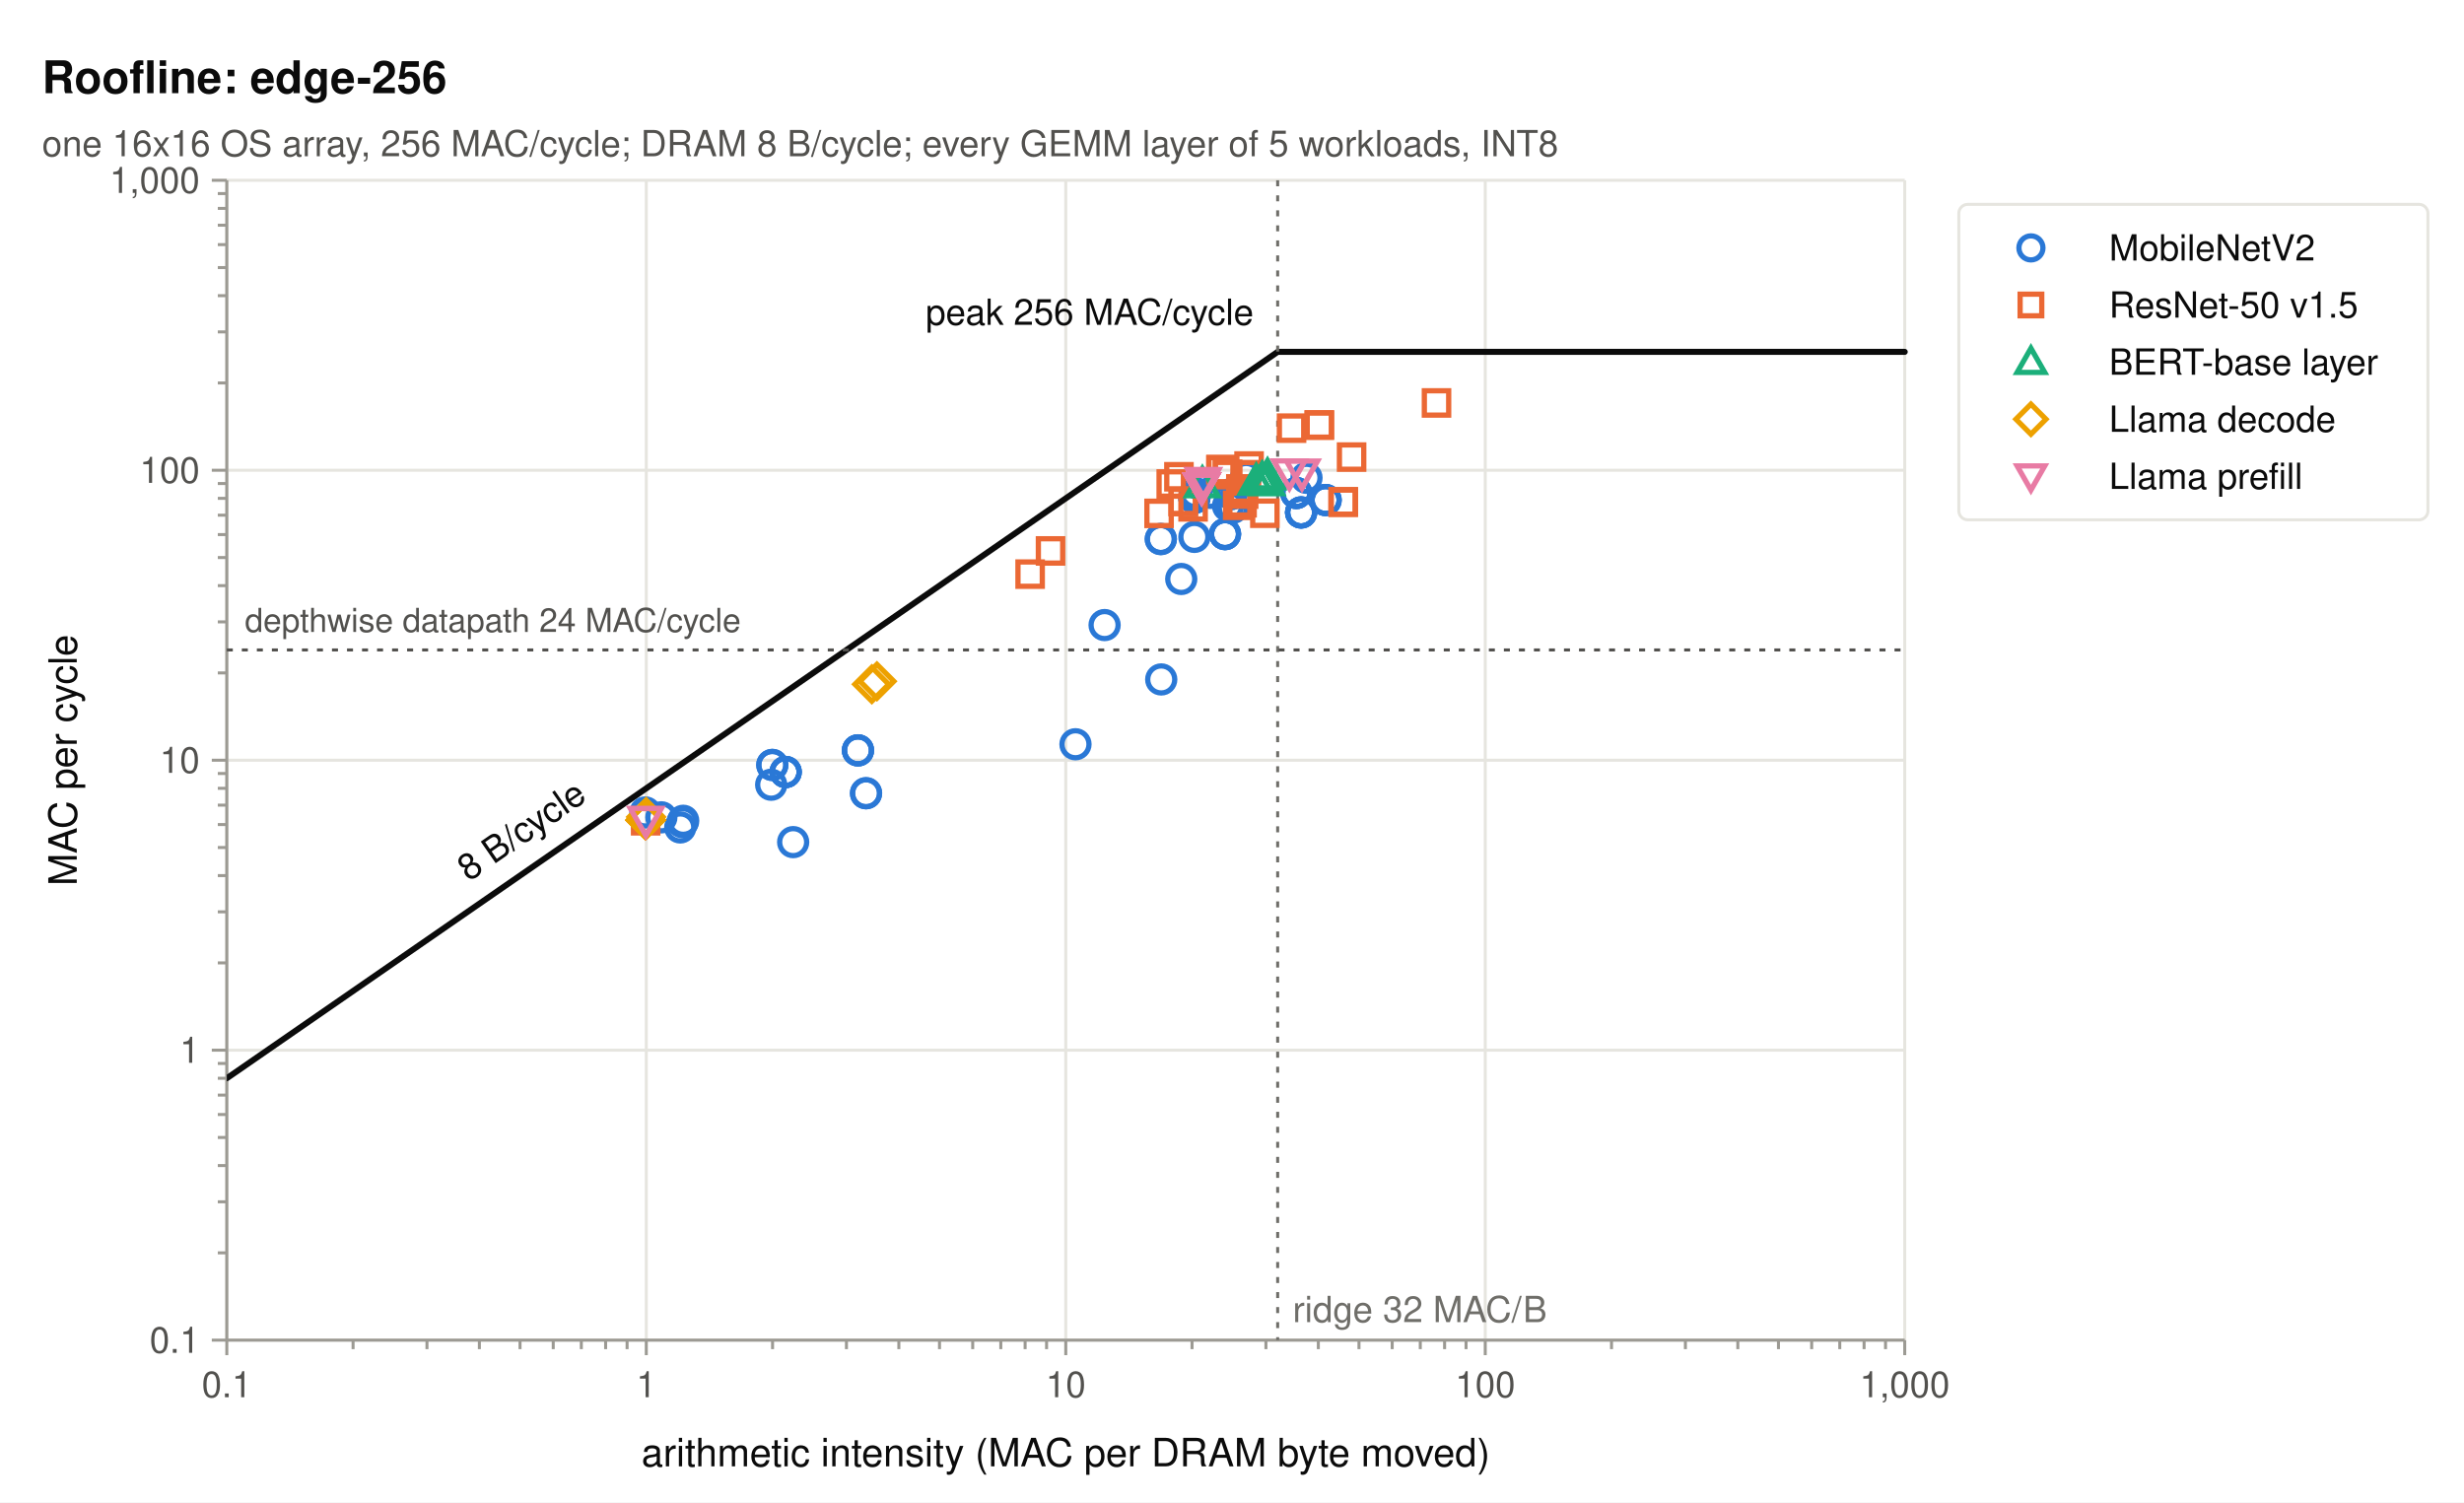
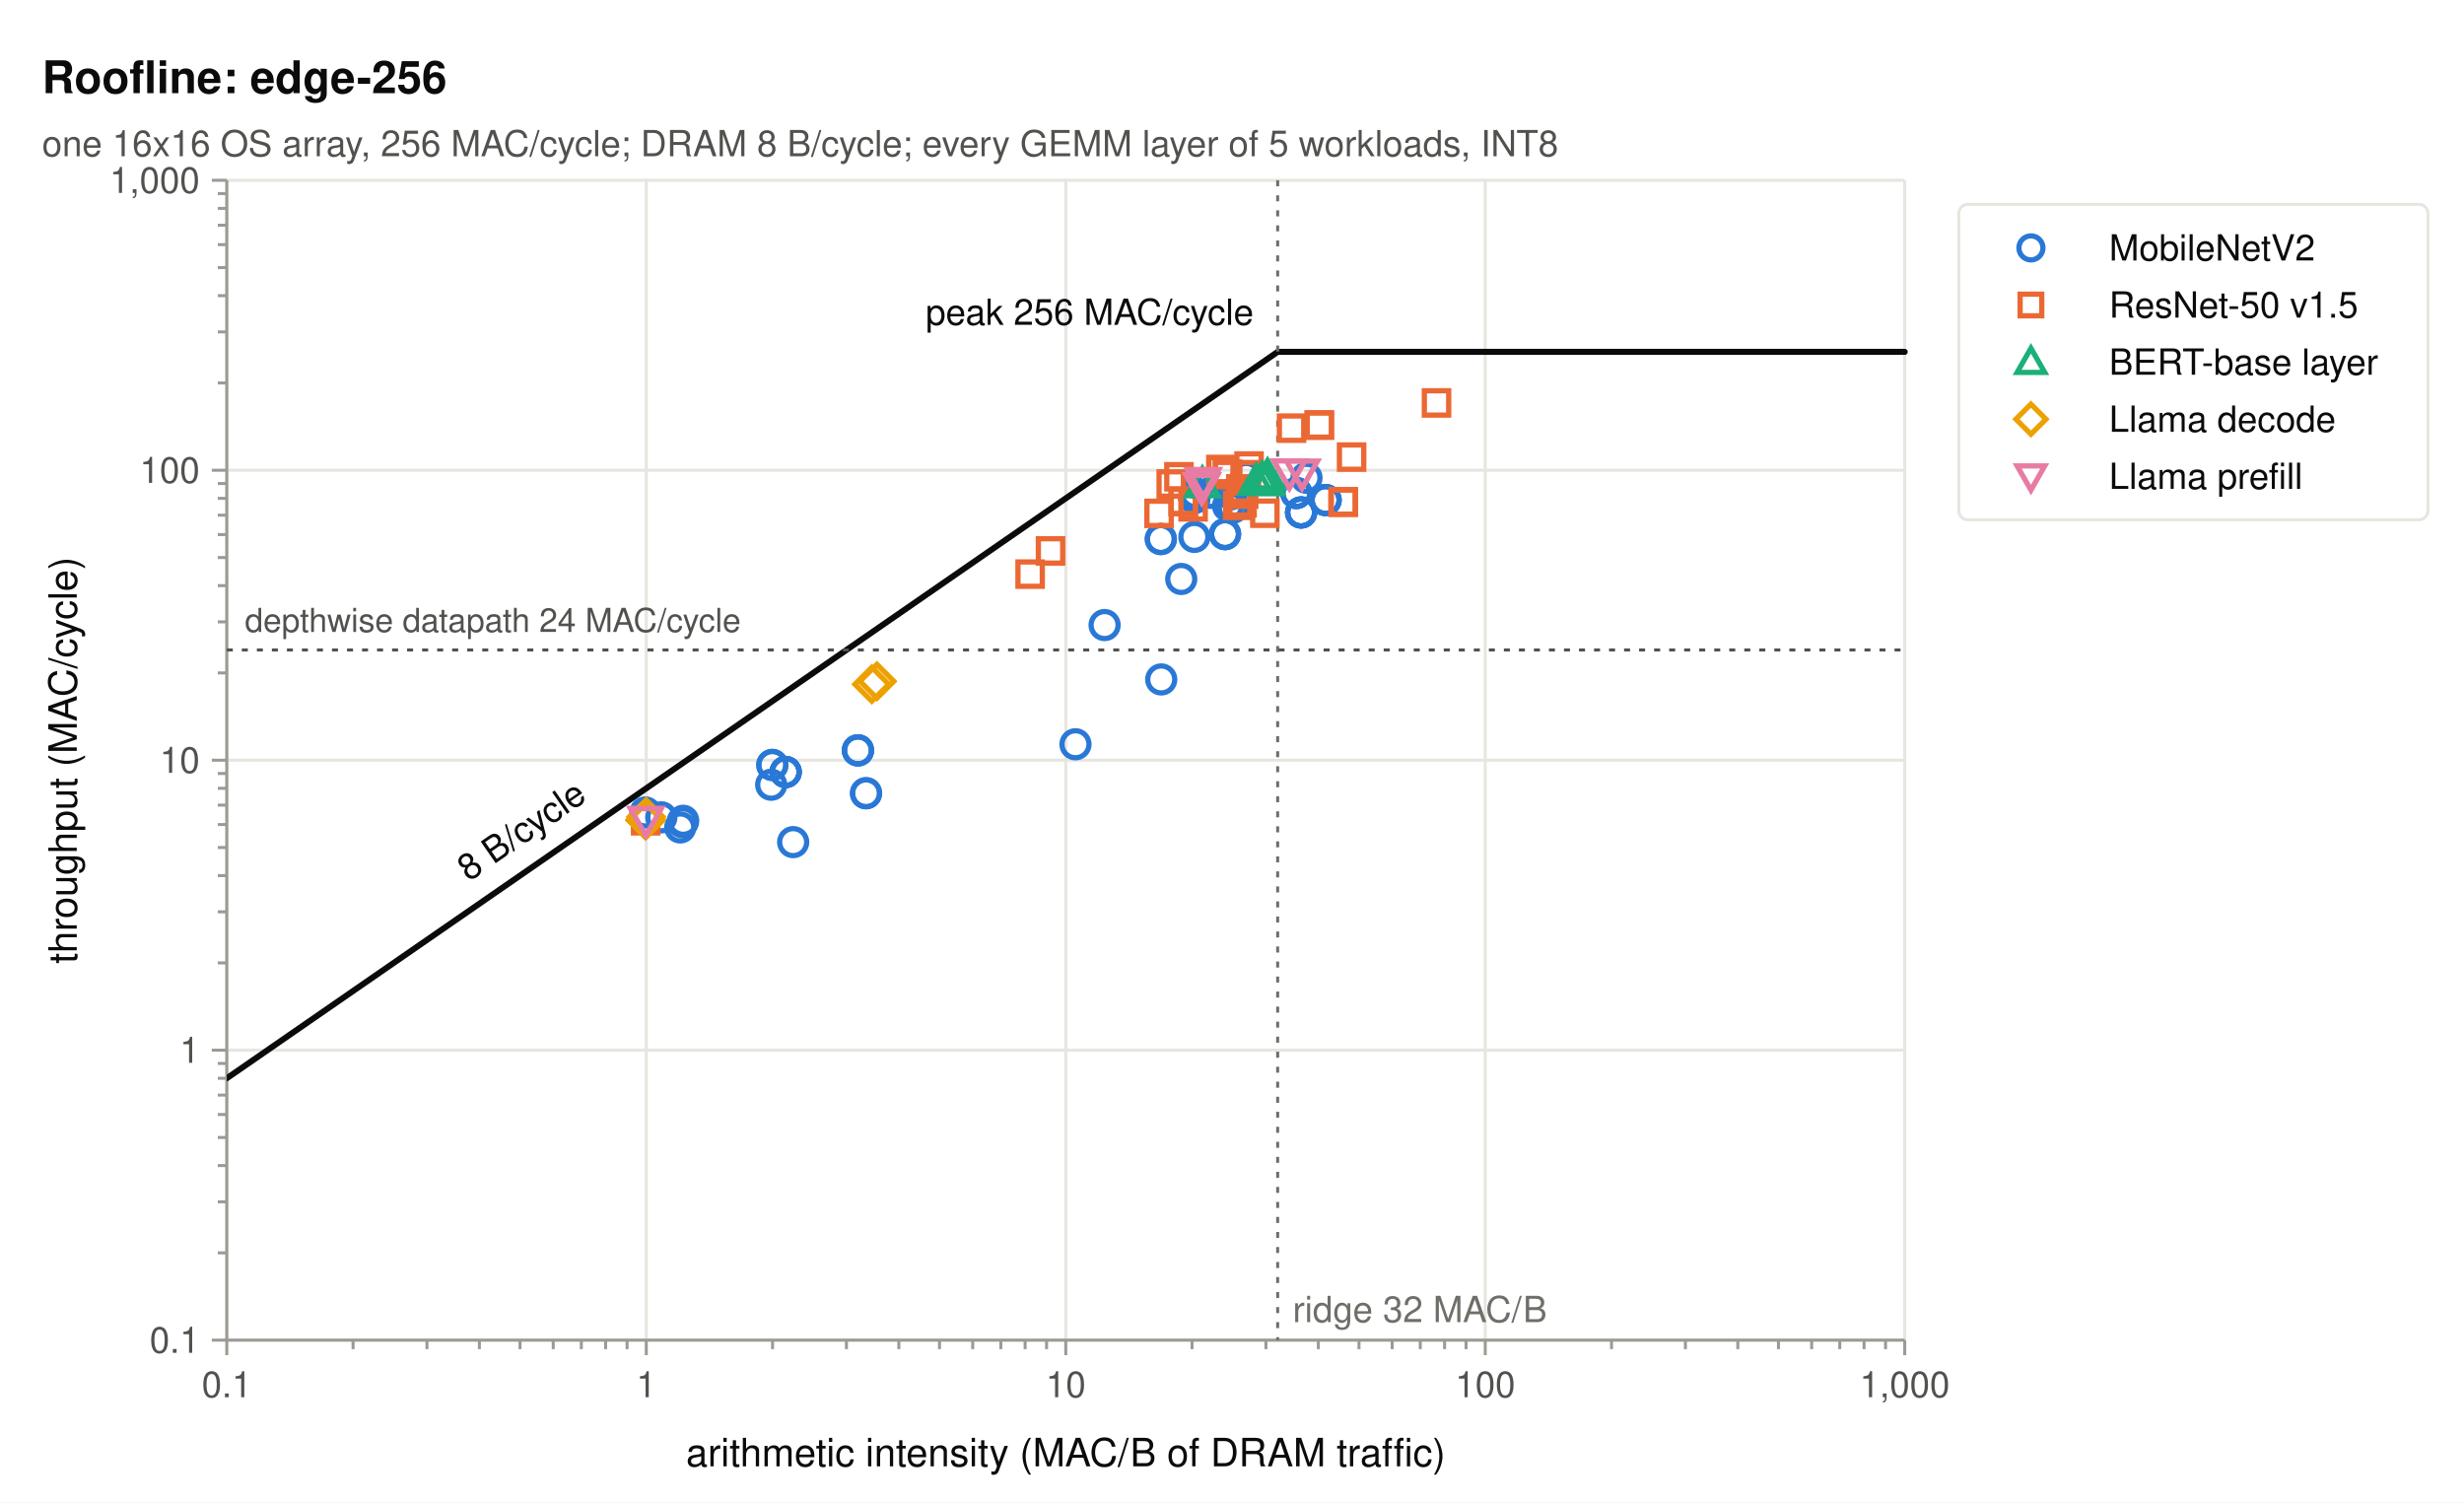
<svg xmlns="http://www.w3.org/2000/svg" width="820" height="500" viewBox="0 0 820 500" font-family="system-ui, -apple-system, 'Segoe UI', Helvetica, Arial, sans-serif">
  <rect width="820" height="500" fill="#ffffff" />
  <defs>
    <clipPath id="roofline-plot">
      <rect x="75.48" y="58" width="560.4" height="388" />
    </clipPath>
  </defs>
  <text x="14" y="31" font-size="15" fill="#0b0b0b" font-weight="600">Roofline: edge-256</text>
  <text x="14" y="52" font-size="12" fill="#52514e">one 16x16 OS array, 256 MAC/cycle; DRAM 8 B/cycle; every GEMM layer of 5 workloads, INT8</text>
  <g stroke="#e6e5df" stroke-width="1" fill="none">
    <line x1="75.48" y1="446" x2="633.88" y2="446" />
    <line x1="75.48" y1="349.5" x2="633.88" y2="349.5" />
    <line x1="75.48" y1="253" x2="633.88" y2="253" />
    <line x1="75.48" y1="156.5" x2="633.88" y2="156.5" />
    <line x1="75.48" y1="60" x2="633.88" y2="60" />
    <line x1="75.48" y1="60" x2="75.48" y2="446" />
    <line x1="215.08" y1="60" x2="215.08" y2="446" />
    <line x1="354.68" y1="60" x2="354.68" y2="446" />
    <line x1="494.28" y1="60" x2="494.28" y2="446" />
    <line x1="633.88" y1="60" x2="633.88" y2="446" />
  </g>
  <g stroke="#9c9a93" stroke-width="1" fill="none">
    <line x1="75.48" y1="446" x2="633.88" y2="446" />
    <line x1="75.48" y1="60" x2="75.48" y2="446" />
    <line x1="117.5" y1="446" x2="117.5" y2="449" />
    <line x1="142.09" y1="446" x2="142.09" y2="449" />
    <line x1="159.53" y1="446" x2="159.53" y2="449" />
    <line x1="173.06" y1="446" x2="173.06" y2="449" />
    <line x1="184.11" y1="446" x2="184.11" y2="449" />
    <line x1="193.46" y1="446" x2="193.46" y2="449" />
    <line x1="201.55" y1="446" x2="201.55" y2="449" />
    <line x1="208.69" y1="446" x2="208.69" y2="449" />
    <line x1="257.1" y1="446" x2="257.1" y2="449" />
    <line x1="281.69" y1="446" x2="281.69" y2="449" />
    <line x1="299.13" y1="446" x2="299.13" y2="449" />
    <line x1="312.66" y1="446" x2="312.66" y2="449" />
    <line x1="323.71" y1="446" x2="323.71" y2="449" />
    <line x1="333.06" y1="446" x2="333.06" y2="449" />
    <line x1="341.15" y1="446" x2="341.15" y2="449" />
    <line x1="348.29" y1="446" x2="348.29" y2="449" />
    <line x1="396.7" y1="446" x2="396.7" y2="449" />
    <line x1="421.29" y1="446" x2="421.29" y2="449" />
    <line x1="438.73" y1="446" x2="438.73" y2="449" />
    <line x1="452.26" y1="446" x2="452.26" y2="449" />
    <line x1="463.31" y1="446" x2="463.31" y2="449" />
    <line x1="472.66" y1="446" x2="472.66" y2="449" />
    <line x1="480.75" y1="446" x2="480.75" y2="449" />
    <line x1="487.89" y1="446" x2="487.89" y2="449" />
    <line x1="536.3" y1="446" x2="536.3" y2="449" />
    <line x1="560.89" y1="446" x2="560.89" y2="449" />
    <line x1="578.33" y1="446" x2="578.33" y2="449" />
    <line x1="591.86" y1="446" x2="591.86" y2="449" />
    <line x1="602.91" y1="446" x2="602.91" y2="449" />
    <line x1="612.26" y1="446" x2="612.26" y2="449" />
    <line x1="620.35" y1="446" x2="620.35" y2="449" />
    <line x1="627.49" y1="446" x2="627.49" y2="449" />
    <line x1="72.48" y1="416.95" x2="75.48" y2="416.95" />
    <line x1="72.48" y1="399.96" x2="75.48" y2="399.96" />
    <line x1="72.48" y1="387.9" x2="75.48" y2="387.9" />
    <line x1="72.48" y1="378.55" x2="75.48" y2="378.55" />
    <line x1="72.48" y1="370.91" x2="75.48" y2="370.91" />
    <line x1="72.48" y1="364.45" x2="75.48" y2="364.45" />
    <line x1="72.48" y1="358.85" x2="75.48" y2="358.85" />
    <line x1="72.48" y1="353.92" x2="75.48" y2="353.92" />
    <line x1="72.48" y1="320.45" x2="75.48" y2="320.45" />
    <line x1="72.48" y1="303.46" x2="75.48" y2="303.46" />
    <line x1="72.48" y1="291.4" x2="75.48" y2="291.4" />
    <line x1="72.48" y1="282.05" x2="75.48" y2="282.05" />
    <line x1="72.48" y1="274.41" x2="75.48" y2="274.41" />
    <line x1="72.48" y1="267.95" x2="75.48" y2="267.95" />
    <line x1="72.48" y1="262.35" x2="75.48" y2="262.35" />
    <line x1="72.48" y1="257.42" x2="75.48" y2="257.42" />
    <line x1="72.48" y1="223.95" x2="75.48" y2="223.95" />
    <line x1="72.48" y1="206.96" x2="75.48" y2="206.96" />
    <line x1="72.48" y1="194.9" x2="75.48" y2="194.9" />
    <line x1="72.48" y1="185.55" x2="75.48" y2="185.55" />
    <line x1="72.48" y1="177.91" x2="75.48" y2="177.91" />
    <line x1="72.48" y1="171.45" x2="75.48" y2="171.45" />
    <line x1="72.48" y1="165.85" x2="75.48" y2="165.85" />
    <line x1="72.48" y1="160.92" x2="75.48" y2="160.92" />
    <line x1="72.48" y1="127.45" x2="75.48" y2="127.45" />
    <line x1="72.48" y1="110.46" x2="75.48" y2="110.46" />
    <line x1="72.48" y1="98.4" x2="75.48" y2="98.4" />
    <line x1="72.48" y1="89.05" x2="75.48" y2="89.05" />
    <line x1="72.48" y1="81.41" x2="75.48" y2="81.41" />
    <line x1="72.48" y1="74.95" x2="75.48" y2="74.95" />
    <line x1="72.48" y1="69.35" x2="75.48" y2="69.35" />
    <line x1="72.48" y1="64.42" x2="75.48" y2="64.42" />
    <line x1="75.48" y1="446" x2="75.48" y2="451" />
    <line x1="215.08" y1="446" x2="215.08" y2="451" />
    <line x1="354.68" y1="446" x2="354.68" y2="451" />
    <line x1="494.28" y1="446" x2="494.28" y2="451" />
    <line x1="633.88" y1="446" x2="633.88" y2="451" />
    <line x1="70.48" y1="446" x2="75.48" y2="446" />
    <line x1="70.48" y1="349.5" x2="75.48" y2="349.5" />
    <line x1="70.48" y1="253" x2="75.48" y2="253" />
    <line x1="70.48" y1="156.5" x2="75.48" y2="156.5" />
    <line x1="70.48" y1="60" x2="75.48" y2="60" />
  </g>
  <g style="font-variant-numeric: tabular-nums">
    <text x="75.48" y="465" font-size="12" fill="#52514e" text-anchor="middle">0.1</text>
    <text x="215.08" y="465" font-size="12" fill="#52514e" text-anchor="middle">1</text>
    <text x="354.68" y="465" font-size="12" fill="#52514e" text-anchor="middle">10</text>
    <text x="494.28" y="465" font-size="12" fill="#52514e" text-anchor="middle">100</text>
    <text x="633.88" y="465" font-size="12" fill="#52514e" text-anchor="middle">1,000</text>
    <text x="66.48" y="450.2" font-size="12" fill="#52514e" text-anchor="end">0.1</text>
    <text x="66.48" y="353.7" font-size="12" fill="#52514e" text-anchor="end">1</text>
    <text x="66.48" y="257.2" font-size="12" fill="#52514e" text-anchor="end">10</text>
    <text x="66.48" y="160.7" font-size="12" fill="#52514e" text-anchor="end">100</text>
    <text x="66.48" y="64.2" font-size="12" fill="#52514e" text-anchor="end">1,000</text>
  </g>
-   <text x="354.68" y="488" font-size="13" fill="#0b0b0b" text-anchor="middle">arithmetic intensity (MAC per DRAM byte moved)</text>
-   <text x="21.2" y="253" font-size="13" fill="#0b0b0b" text-anchor="middle" dominant-baseline="middle" transform="rotate(-90 21.2 253)">MAC per cycle</text>
+   <text x="354.68" y="488" font-size="13" fill="#0b0b0b" text-anchor="middle">arithmetic intensity (MAC/B of DRAM traffic)</text>
+   <text x="21.2" y="253" font-size="13" fill="#0b0b0b" text-anchor="middle" dominant-baseline="middle" transform="rotate(-90 21.2 253)">throughput (MAC/cycle)</text>
  <g clip-path="url(#roofline-plot)">
    <path d="M75.48,358.85 L425.2,117.1 L633.88,117.1" fill="none" stroke="#0b0b0b" stroke-width="2" stroke-linejoin="round" stroke-linecap="round" />
    <line x1="425.2" y1="60" x2="425.2" y2="446" stroke="#6f6e69" stroke-width="1" stroke-dasharray="2 3" />
    <circle cx="386.45" cy="226.12" r="4.5" fill="none" stroke="#2a78d6" stroke-width="1.75" />
    <circle cx="263.96" cy="280.26" r="4.5" fill="none" stroke="#2a78d6" stroke-width="1.75" />
    <circle cx="357.91" cy="247.69" r="4.5" fill="none" stroke="#2a78d6" stroke-width="1.75" />
    <circle cx="367.6" cy="208.02" r="4.5" fill="none" stroke="#2a78d6" stroke-width="1.75" />
    <circle cx="227.14" cy="273.64" r="4.5" fill="none" stroke="#2a78d6" stroke-width="1.75" />
    <circle cx="393.11" cy="192.68" r="4.5" fill="none" stroke="#2a78d6" stroke-width="1.75" />
    <circle cx="386.31" cy="179.4" r="4.5" fill="none" stroke="#2a78d6" stroke-width="1.75" />
    <circle cx="256.64" cy="261.16" r="4.5" fill="none" stroke="#2a78d6" stroke-width="1.75" />
    <circle cx="397.48" cy="178.68" r="4.5" fill="none" stroke="#2a78d6" stroke-width="1.75" />
    <circle cx="386.31" cy="179.4" r="4.5" fill="none" stroke="#2a78d6" stroke-width="1.75" />
    <circle cx="227.36" cy="273.16" r="4.5" fill="none" stroke="#2a78d6" stroke-width="1.75" />
    <circle cx="410.28" cy="168.99" r="4.5" fill="none" stroke="#2a78d6" stroke-width="1.75" />
    <circle cx="407.68" cy="177.75" r="4.5" fill="none" stroke="#2a78d6" stroke-width="1.75" />
    <circle cx="257.02" cy="254.57" r="4.5" fill="none" stroke="#2a78d6" stroke-width="1.75" />
    <circle cx="412.58" cy="163.37" r="4.5" fill="none" stroke="#2a78d6" stroke-width="1.75" />
    <circle cx="407.68" cy="177.75" r="4.5" fill="none" stroke="#2a78d6" stroke-width="1.75" />
    <circle cx="257.02" cy="254.57" r="4.5" fill="none" stroke="#2a78d6" stroke-width="1.75" />
    <circle cx="412.58" cy="163.37" r="4.5" fill="none" stroke="#2a78d6" stroke-width="1.75" />
    <circle cx="407.68" cy="177.75" r="4.5" fill="none" stroke="#2a78d6" stroke-width="1.75" />
    <circle cx="220.09" cy="272.01" r="4.5" fill="none" stroke="#2a78d6" stroke-width="1.75" />
    <circle cx="434.79" cy="159.02" r="4.5" fill="none" stroke="#2a78d6" stroke-width="1.75" />
    <circle cx="433" cy="170.55" r="4.5" fill="none" stroke="#2a78d6" stroke-width="1.75" />
    <circle cx="261.45" cy="256.92" r="4.5" fill="none" stroke="#2a78d6" stroke-width="1.75" />
    <circle cx="441.15" cy="166.41" r="4.5" fill="none" stroke="#2a78d6" stroke-width="1.75" />
    <circle cx="433" cy="170.55" r="4.5" fill="none" stroke="#2a78d6" stroke-width="1.75" />
    <circle cx="261.45" cy="256.92" r="4.5" fill="none" stroke="#2a78d6" stroke-width="1.75" />
    <circle cx="441.15" cy="166.41" r="4.5" fill="none" stroke="#2a78d6" stroke-width="1.75" />
    <circle cx="433" cy="170.55" r="4.5" fill="none" stroke="#2a78d6" stroke-width="1.75" />
    <circle cx="261.45" cy="256.92" r="4.5" fill="none" stroke="#2a78d6" stroke-width="1.75" />
    <circle cx="441.15" cy="166.41" r="4.5" fill="none" stroke="#2a78d6" stroke-width="1.75" />
    <circle cx="433" cy="170.55" r="4.5" fill="none" stroke="#2a78d6" stroke-width="1.75" />
    <circle cx="261.45" cy="256.92" r="4.5" fill="none" stroke="#2a78d6" stroke-width="1.75" />
    <circle cx="397.8" cy="164.09" r="4.5" fill="none" stroke="#2a78d6" stroke-width="1.75" />
    <circle cx="397.49" cy="165.66" r="4.5" fill="none" stroke="#2a78d6" stroke-width="1.75" />
    <circle cx="288.21" cy="263.99" r="4.5" fill="none" stroke="#2a78d6" stroke-width="1.75" />
    <circle cx="399.03" cy="161.1" r="4.5" fill="none" stroke="#2a78d6" stroke-width="1.75" />
    <circle cx="397.49" cy="165.66" r="4.5" fill="none" stroke="#2a78d6" stroke-width="1.75" />
    <circle cx="288.21" cy="263.99" r="4.5" fill="none" stroke="#2a78d6" stroke-width="1.75" />
    <circle cx="399.03" cy="161.1" r="4.5" fill="none" stroke="#2a78d6" stroke-width="1.75" />
    <circle cx="397.49" cy="165.66" r="4.5" fill="none" stroke="#2a78d6" stroke-width="1.75" />
    <circle cx="226.38" cy="275.37" r="4.5" fill="none" stroke="#2a78d6" stroke-width="1.75" />
    <circle cx="408.68" cy="168.36" r="4.5" fill="none" stroke="#2a78d6" stroke-width="1.75" />
    <circle cx="431.4" cy="164.08" r="4.5" fill="none" stroke="#2a78d6" stroke-width="1.75" />
    <circle cx="285.52" cy="249.72" r="4.5" fill="none" stroke="#2a78d6" stroke-width="1.75" />
    <circle cx="409.8" cy="164.4" r="4.5" fill="none" stroke="#2a78d6" stroke-width="1.75" />
    <circle cx="431.4" cy="164.08" r="4.5" fill="none" stroke="#2a78d6" stroke-width="1.75" />
    <circle cx="285.52" cy="249.72" r="4.5" fill="none" stroke="#2a78d6" stroke-width="1.75" />
    <circle cx="409.8" cy="164.4" r="4.5" fill="none" stroke="#2a78d6" stroke-width="1.75" />
    <circle cx="431.4" cy="164.08" r="4.5" fill="none" stroke="#2a78d6" stroke-width="1.75" />
    <circle cx="285.52" cy="249.72" r="4.5" fill="none" stroke="#2a78d6" stroke-width="1.75" />
    <circle cx="414.7" cy="158.74" r="4.5" fill="none" stroke="#2a78d6" stroke-width="1.75" />
    <circle cx="402.78" cy="164.03" r="4.5" fill="none" stroke="#2a78d6" stroke-width="1.75" />
    <circle cx="214.78" cy="270.39" r="4.5" fill="none" stroke="#2a78d6" stroke-width="1.75" />
    <rect x="474.01" y="130.05" width="8.1" height="8.1" fill="none" stroke="#eb6834" stroke-width="1.75" />
    <rect x="416.89" y="166.75" width="8.1" height="8.1" fill="none" stroke="#eb6834" stroke-width="1.75" />
    <rect x="435.01" y="137.4" width="8.1" height="8.1" fill="none" stroke="#eb6834" stroke-width="1.75" />
    <rect x="442.97" y="163.01" width="8.1" height="8.1" fill="none" stroke="#eb6834" stroke-width="1.75" />
    <rect x="442.97" y="163.01" width="8.1" height="8.1" fill="none" stroke="#eb6834" stroke-width="1.75" />
    <rect x="445.75" y="148.07" width="8.1" height="8.1" fill="none" stroke="#eb6834" stroke-width="1.75" />
    <rect x="435.01" y="137.4" width="8.1" height="8.1" fill="none" stroke="#eb6834" stroke-width="1.75" />
    <rect x="442.97" y="163.01" width="8.1" height="8.1" fill="none" stroke="#eb6834" stroke-width="1.75" />
    <rect x="409.83" y="160.39" width="8.1" height="8.1" fill="none" stroke="#eb6834" stroke-width="1.75" />
    <rect x="388.29" y="154.62" width="8.1" height="8.1" fill="none" stroke="#eb6834" stroke-width="1.75" />
    <rect x="402.29" y="152.27" width="8.1" height="8.1" fill="none" stroke="#eb6834" stroke-width="1.75" />
    <rect x="408.9" y="158.66" width="8.1" height="8.1" fill="none" stroke="#eb6834" stroke-width="1.75" />
    <rect x="393" y="164.64" width="8.1" height="8.1" fill="none" stroke="#eb6834" stroke-width="1.75" />
    <rect x="425.77" y="138.44" width="8.1" height="8.1" fill="none" stroke="#eb6834" stroke-width="1.75" />
    <rect x="402.29" y="152.27" width="8.1" height="8.1" fill="none" stroke="#eb6834" stroke-width="1.75" />
    <rect x="409.3" y="163.28" width="8.1" height="8.1" fill="none" stroke="#eb6834" stroke-width="1.75" />
    <rect x="345.56" y="179.3" width="8.1" height="8.1" fill="none" stroke="#eb6834" stroke-width="1.75" />
    <rect x="404.46" y="153.83" width="8.1" height="8.1" fill="none" stroke="#eb6834" stroke-width="1.75" />
    <rect x="407.84" y="164.12" width="8.1" height="8.1" fill="none" stroke="#eb6834" stroke-width="1.75" />
    <rect x="389.75" y="162.84" width="8.1" height="8.1" fill="none" stroke="#eb6834" stroke-width="1.75" />
    <rect x="385.73" y="157.02" width="8.1" height="8.1" fill="none" stroke="#eb6834" stroke-width="1.75" />
    <rect x="404.46" y="153.83" width="8.1" height="8.1" fill="none" stroke="#eb6834" stroke-width="1.75" />
    <rect x="389.75" y="162.84" width="8.1" height="8.1" fill="none" stroke="#eb6834" stroke-width="1.75" />
    <rect x="338.77" y="187.02" width="8.1" height="8.1" fill="none" stroke="#eb6834" stroke-width="1.75" />
    <rect x="409.06" y="159.18" width="8.1" height="8.1" fill="none" stroke="#eb6834" stroke-width="1.75" />
    <rect x="410.76" y="153.93" width="8.1" height="8.1" fill="none" stroke="#eb6834" stroke-width="1.75" />
    <rect x="411.63" y="151.04" width="8.1" height="8.1" fill="none" stroke="#eb6834" stroke-width="1.75" />
    <rect x="381.68" y="166.8" width="8.1" height="8.1" fill="none" stroke="#eb6834" stroke-width="1.75" />
    <rect x="409.06" y="159.18" width="8.1" height="8.1" fill="none" stroke="#eb6834" stroke-width="1.75" />
    <rect x="210.82" y="269.1" width="8.1" height="8.1" fill="none" stroke="#eb6834" stroke-width="1.75" />
    <polygon points="420.06,154.51 425.23,163.56 414.88,163.56" fill="none" stroke="#1baf7a" stroke-width="1.75" />
    <polygon points="420.06,154.51 425.23,163.56 414.88,163.56" fill="none" stroke="#1baf7a" stroke-width="1.75" />
    <polygon points="420.06,154.51 425.23,163.56 414.88,163.56" fill="none" stroke="#1baf7a" stroke-width="1.75" />
    <polygon points="418.06,155.06 423.23,164.12 412.88,164.12" fill="none" stroke="#1baf7a" stroke-width="1.75" />
    <polygon points="421.52,155.24 426.7,164.3 416.35,164.3" fill="none" stroke="#1baf7a" stroke-width="1.75" />
    <polygon points="420.06,154.51 425.23,163.56 414.88,163.56" fill="none" stroke="#1baf7a" stroke-width="1.75" />
    <polygon points="421.82,153.29 427,162.35 416.65,162.35" fill="none" stroke="#1baf7a" stroke-width="1.75" />
    <polygon points="400.14,155.93 405.32,164.99 394.97,164.99" fill="none" stroke="#1baf7a" stroke-width="1.75" />
    <polygon points="214.9,267.3 220.53,272.93 214.9,278.55 209.28,272.93" fill="none" stroke="#eda100" stroke-width="1.75" />
    <polygon points="214.81,267.35 220.44,272.97 214.81,278.6 209.19,272.97" fill="none" stroke="#eda100" stroke-width="1.75" />
    <polygon points="214.81,267.35 220.44,272.97 214.81,278.6 209.19,272.97" fill="none" stroke="#eda100" stroke-width="1.75" />
    <polygon points="290.14,222.1 295.76,227.73 290.14,233.35 284.51,227.73" fill="none" stroke="#eda100" stroke-width="1.75" />
    <polygon points="291.83,221.1 297.46,226.73 291.83,232.35 286.21,226.73" fill="none" stroke="#eda100" stroke-width="1.75" />
    <polygon points="214.9,267.3 220.53,272.93 214.9,278.55 209.28,272.93" fill="none" stroke="#eda100" stroke-width="1.75" />
    <polygon points="214.92,267.29 220.55,272.91 214.92,278.54 209.3,272.91" fill="none" stroke="#eda100" stroke-width="1.75" />
    <polygon points="214.92,267.29 220.55,272.91 214.92,278.54 209.3,272.91" fill="none" stroke="#eda100" stroke-width="1.75" />
    <polygon points="215.01,266.25 220.64,271.88 215.01,277.5 209.39,271.88" fill="none" stroke="#eda100" stroke-width="1.75" />
    <polygon points="214.93,267.29 220.56,272.91 214.93,278.54 209.31,272.91" fill="none" stroke="#eda100" stroke-width="1.75" />
    <polygon points="399.91,167.07 405.09,158.01 394.74,158.01" fill="none" stroke="#e87ba4" stroke-width="1.75" />
    <polygon points="399.91,167.07 405.09,158.01 394.74,158.01" fill="none" stroke="#e87ba4" stroke-width="1.75" />
    <polygon points="399.91,167.07 405.09,158.01 394.74,158.01" fill="none" stroke="#e87ba4" stroke-width="1.75" />
    <polygon points="429.11,162.46 434.29,153.4 423.94,153.4" fill="none" stroke="#e87ba4" stroke-width="1.75" />
    <polygon points="433.29,162.5 438.47,153.44 428.12,153.44" fill="none" stroke="#e87ba4" stroke-width="1.75" />
    <polygon points="399.91,167.07 405.09,158.01 394.74,158.01" fill="none" stroke="#e87ba4" stroke-width="1.75" />
    <polygon points="399.91,167.07 405.09,158.01 394.74,158.01" fill="none" stroke="#e87ba4" stroke-width="1.75" />
    <polygon points="399.91,167.07 405.09,158.01 394.74,158.01" fill="none" stroke="#e87ba4" stroke-width="1.75" />
    <polygon points="400.44,165.29 405.61,156.23 395.26,156.23" fill="none" stroke="#e87ba4" stroke-width="1.75" />
    <polygon points="214.93,278.09 220.11,269.03 209.76,269.03" fill="none" stroke="#e87ba4" stroke-width="1.75" />
    <line x1="75.48" y1="216.31" x2="633.88" y2="216.31" stroke="#52514e" stroke-width="1" stroke-dasharray="2 3" />
  </g>
  <text x="81.48" y="210.31" font-size="11" fill="#52514e">depthwise datapath 24 MAC/cycle</text>
  <text x="430.2" y="440" font-size="12" fill="#6f6e69">ridge 32 MAC/B</text>
  <text x="417.2" y="108.1" font-size="12" fill="#0b0b0b" text-anchor="end">peak 256 MAC/cycle</text>
  <text x="175.85" y="279.75" font-size="12" fill="#0b0b0b" text-anchor="middle" transform="rotate(-34.65 175.85 279.75)">8 B/cycle</text>
  <g transform="translate(651.88,68)">
    <rect width="156.12" height="105" rx="3" fill="#ffffff" fill-opacity="0.92" stroke="#e6e5df" />
    <circle cx="24" cy="14.5" r="4" fill="none" stroke="#2a78d6" stroke-width="1.75" />
    <text x="50" y="18.7" font-size="12" fill="#0b0b0b">MobileNetV2</text>
    <rect x="20.4" y="29.9" width="7.2" height="7.2" fill="none" stroke="#eb6834" stroke-width="1.75" />
    <text x="50" y="37.7" font-size="12" fill="#0b0b0b">ResNet-50 v1.5</text>
    <polygon points="24,47.9 28.6,55.95 19.4,55.95" fill="none" stroke="#1baf7a" stroke-width="1.75" />
    <text x="50" y="56.7" font-size="12" fill="#0b0b0b">BERT-base layer</text>
    <polygon points="24,66.5 29,71.5 24,76.5 19,71.5" fill="none" stroke="#eda100" stroke-width="1.75" />
    <text x="50" y="75.7" font-size="12" fill="#0b0b0b">Llama decode</text>
    <polygon points="24,95.1 28.6,87.05 19.4,87.05" fill="none" stroke="#e87ba4" stroke-width="1.75" />
    <text x="50" y="94.7" font-size="12" fill="#0b0b0b">Llama prefill</text>
  </g>
</svg>
